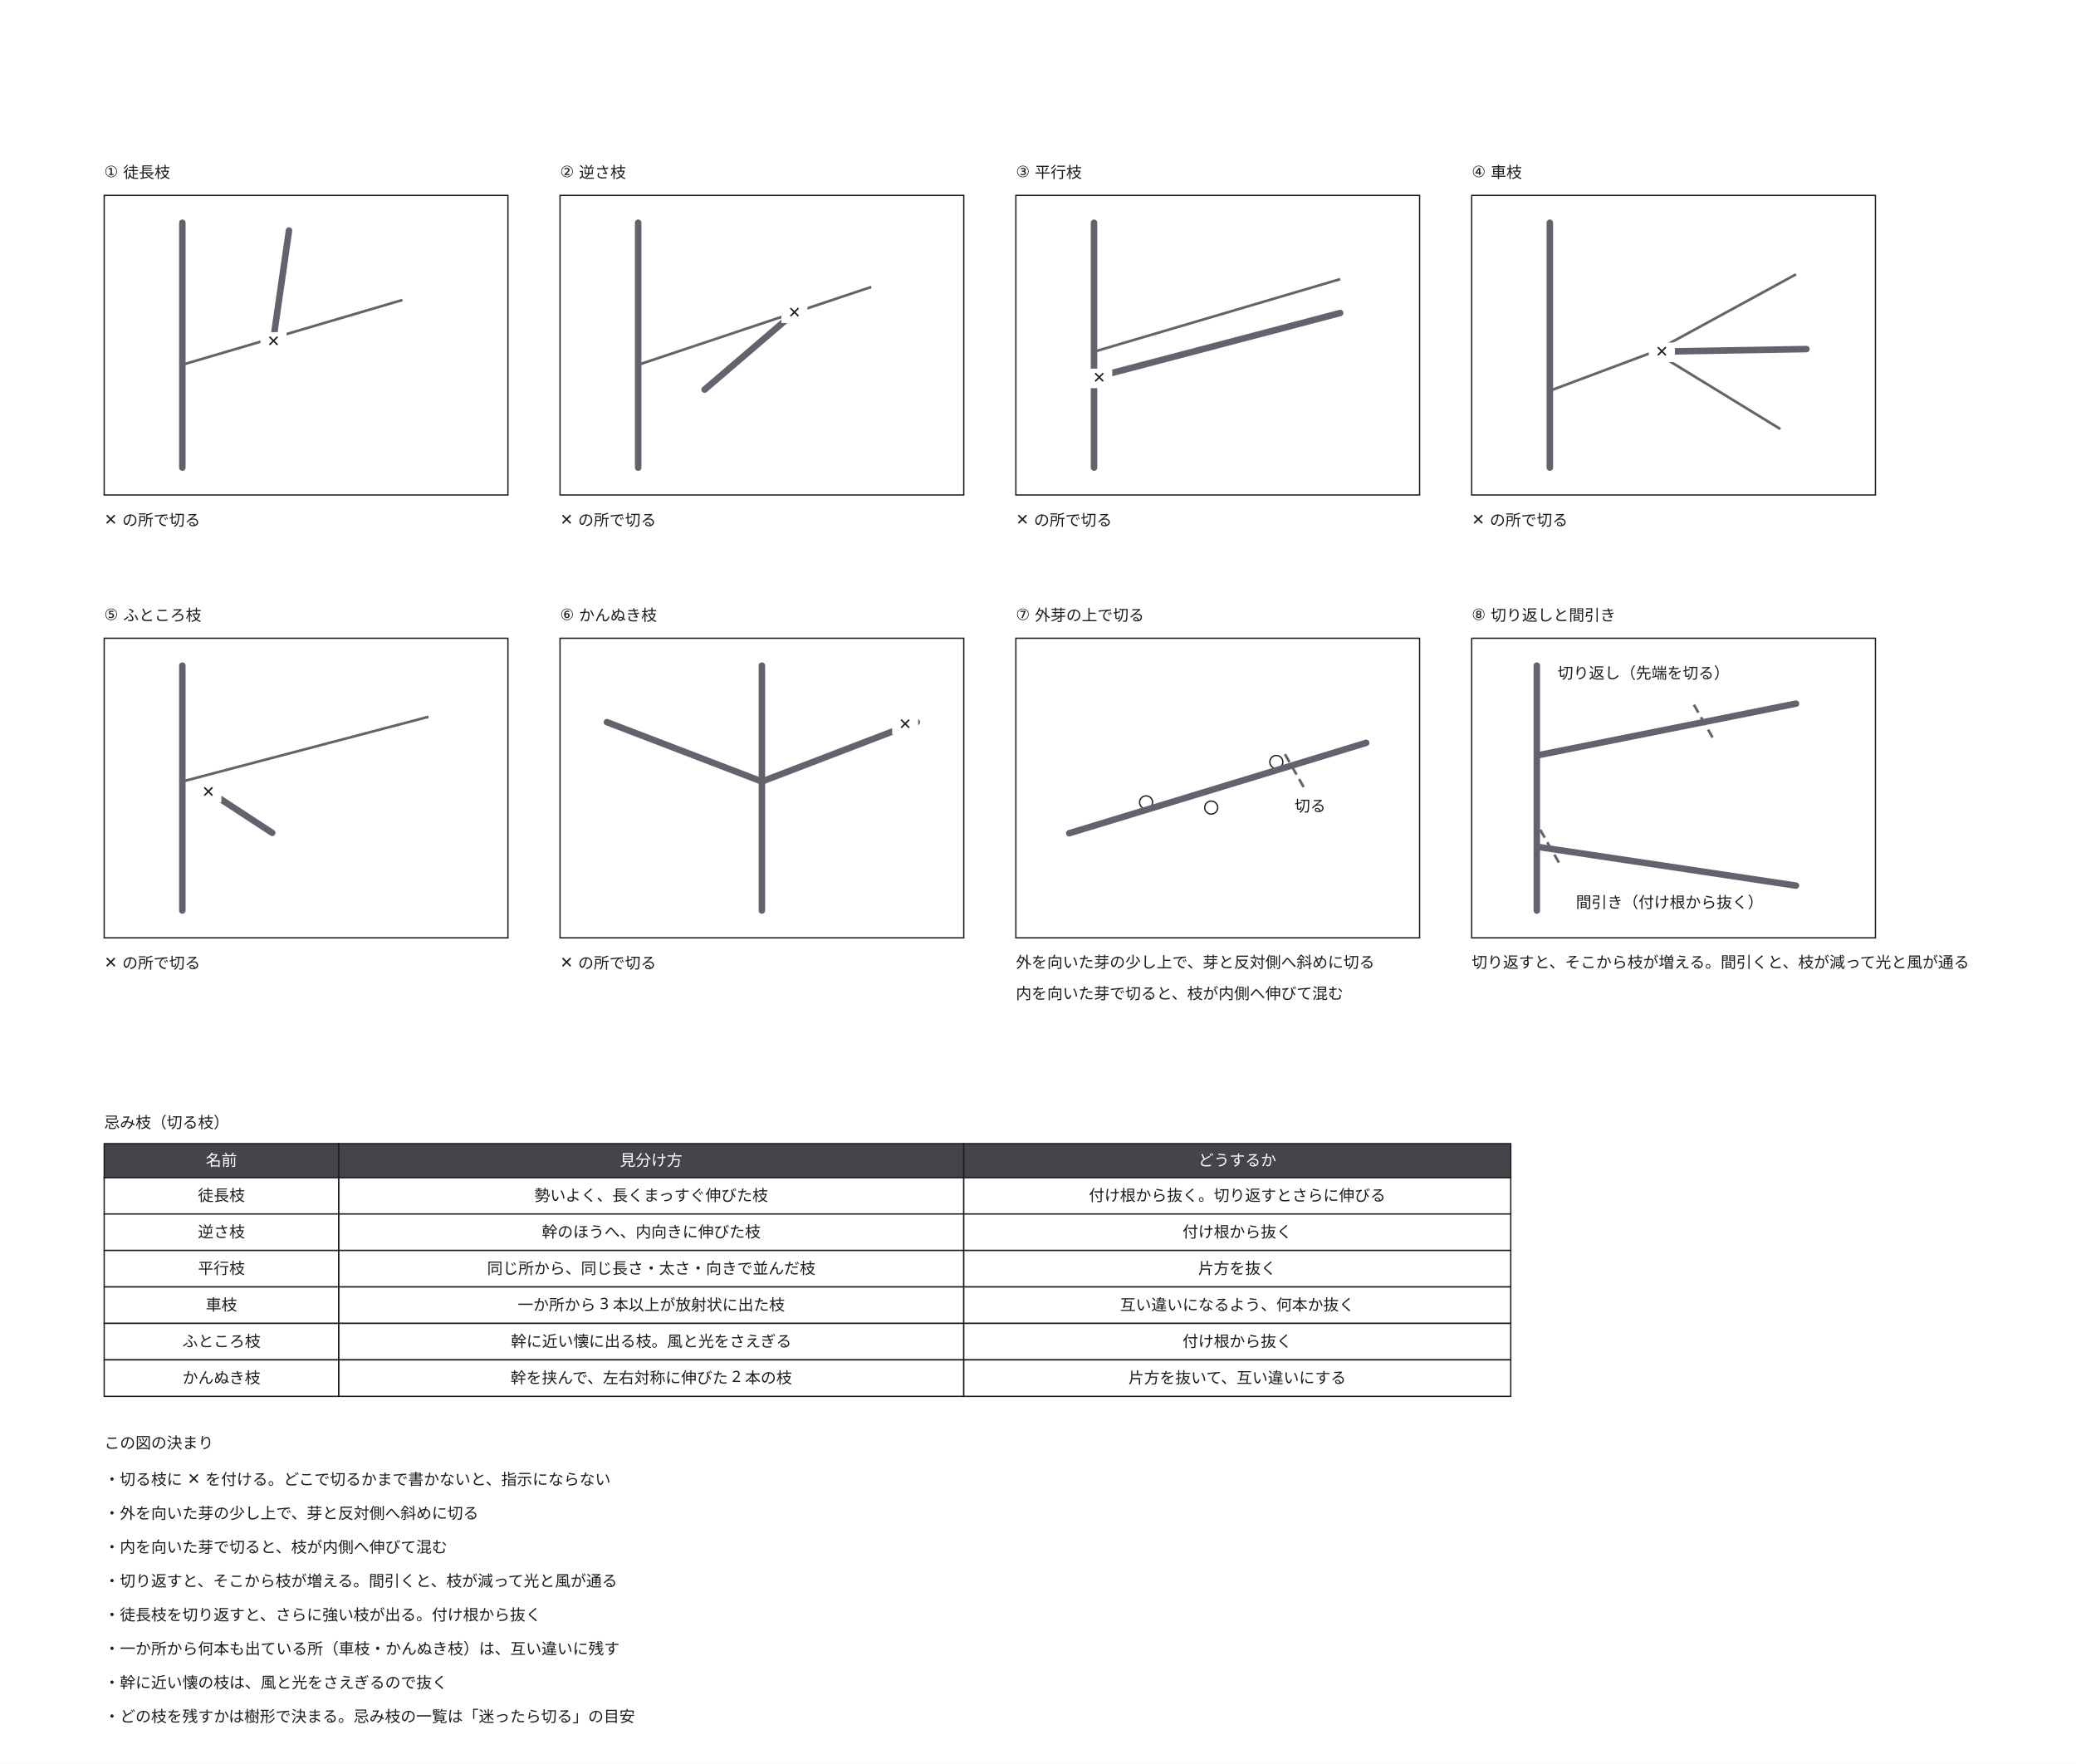
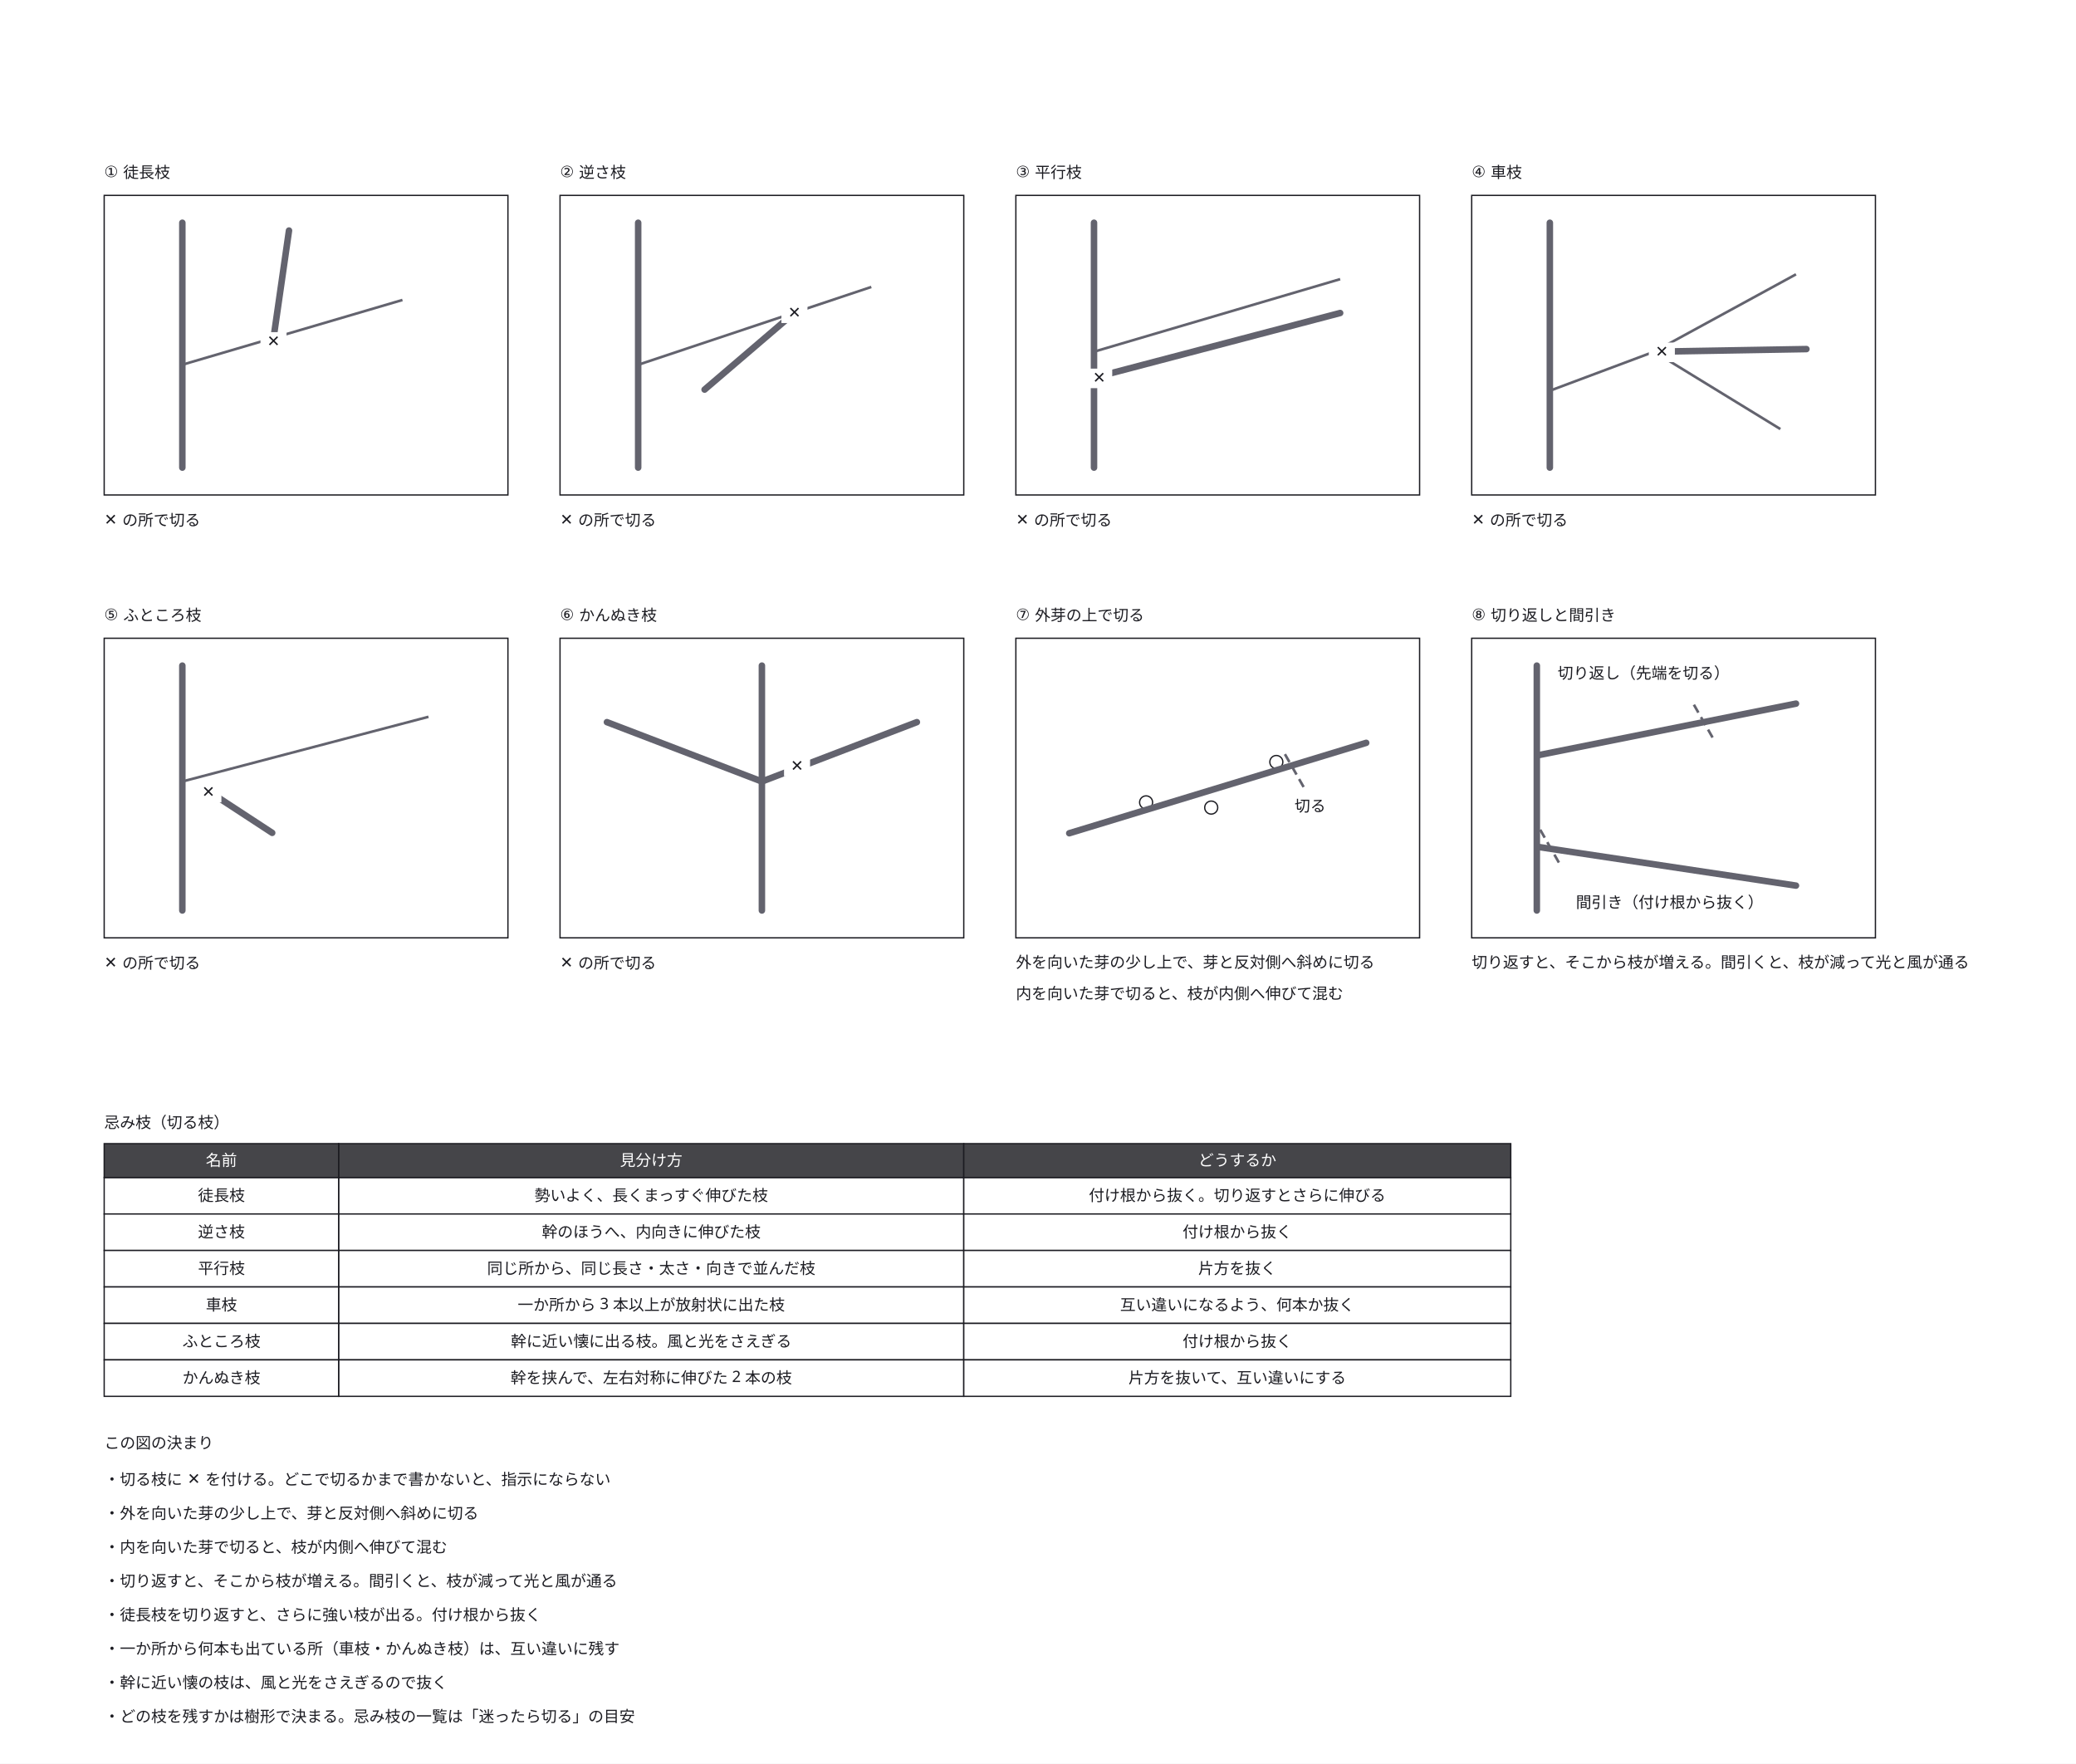
<svg xmlns="http://www.w3.org/2000/svg" width="1594" height="1354" viewBox="0 0 1594 1354">
  <defs>
    <marker id="arrow" viewBox="0 0 10 10" refX="9" refY="5" markerWidth="6" markerHeight="6" orient="auto">
      <path d="M 0 0 L 10 5 L 0 10 z" fill="#63636e" />
    </marker>
  </defs>
  <rect data-paper="1" x="0" y="0" width="1594" height="1354" fill="#ffffff" />
  <g data-node="f0" data-pinned="false" data-shape="rect">
    <rect x="80" y="150" width="310" height="230" fill="#ffffff" stroke="#1c1c22" stroke-width="1" />
  </g>
  <g data-node="f1" data-pinned="false" data-shape="rect">
    <rect x="430" y="150" width="310" height="230" fill="#ffffff" stroke="#1c1c22" stroke-width="1" />
  </g>
  <g data-node="f2" data-pinned="false" data-shape="rect">
    <rect x="780" y="150" width="310" height="230" fill="#ffffff" stroke="#1c1c22" stroke-width="1" />
  </g>
  <g data-node="f3" data-pinned="false" data-shape="rect">
    <rect x="1130" y="150" width="310" height="230" fill="#ffffff" stroke="#1c1c22" stroke-width="1" />
  </g>
  <g data-node="f4" data-pinned="false" data-shape="rect">
    <rect x="80" y="490" width="310" height="230" fill="#ffffff" stroke="#1c1c22" stroke-width="1" />
  </g>
  <g data-node="f5" data-pinned="false" data-shape="rect">
    <rect x="430" y="490" width="310" height="230" fill="#ffffff" stroke="#1c1c22" stroke-width="1" />
  </g>
  <g data-node="f6" data-pinned="false" data-shape="rect">
    <rect x="780" y="490" width="310" height="230" fill="#ffffff" stroke="#1c1c22" stroke-width="1" />
  </g>
  <g data-node="f7" data-pinned="false" data-shape="rect">
    <rect x="1130" y="490" width="310" height="230" fill="#ffffff" stroke="#1c1c22" stroke-width="1" />
  </g>
  <g data-node="rn0" data-pinned="false" data-shape="rect" />
  <g data-node="rn1" data-pinned="false" data-shape="rect" />
  <g data-node="rn2" data-pinned="false" data-shape="rect" />
  <g data-node="rn3" data-pinned="false" data-shape="rect" />
  <g data-node="rn4" data-pinned="false" data-shape="rect" />
  <g data-node="rn5" data-pinned="false" data-shape="rect" />
  <g data-node="rn6" data-pinned="false" data-shape="rect" />
  <g data-node="rn7" data-pinned="false" data-shape="rect" />
  <g data-node="tc0_1" data-pinned="false" data-shape="rect">
    <rect x="260" y="904" width="480" height="28" fill="#ffffff" stroke="#1c1c22" stroke-width="1" />
  </g>
  <g data-node="tc1_1" data-pinned="false" data-shape="rect">
    <rect x="260" y="932" width="480" height="28" fill="#ffffff" stroke="#1c1c22" stroke-width="1" />
  </g>
  <g data-node="tc2_1" data-pinned="false" data-shape="rect">
    <rect x="260" y="960" width="480" height="28" fill="#ffffff" stroke="#1c1c22" stroke-width="1" />
  </g>
  <g data-node="tc3_1" data-pinned="false" data-shape="rect">
    <rect x="260" y="988" width="480" height="28" fill="#ffffff" stroke="#1c1c22" stroke-width="1" />
  </g>
  <g data-node="tc4_1" data-pinned="false" data-shape="rect">
    <rect x="260" y="1016" width="480" height="28" fill="#ffffff" stroke="#1c1c22" stroke-width="1" />
  </g>
  <g data-node="tc5_1" data-pinned="false" data-shape="rect">
    <rect x="260" y="1044" width="480" height="28" fill="#ffffff" stroke="#1c1c22" stroke-width="1" />
  </g>
  <g data-node="th1" data-pinned="false" data-shape="rect">
    <rect x="260" y="878" width="480" height="26" fill="#ffffff" stroke="#1c1c22" stroke-width="1" />
    <rect x="260" y="878" width="480" height="26" fill="#1c1c22" fill-opacity="0.82" />
  </g>
  <g data-node="tc0_2" data-pinned="false" data-shape="rect">
    <rect x="740" y="904" width="420" height="28" fill="#ffffff" stroke="#1c1c22" stroke-width="1" />
  </g>
  <g data-node="tc1_2" data-pinned="false" data-shape="rect">
    <rect x="740" y="932" width="420" height="28" fill="#ffffff" stroke="#1c1c22" stroke-width="1" />
  </g>
  <g data-node="tc2_2" data-pinned="false" data-shape="rect">
    <rect x="740" y="960" width="420" height="28" fill="#ffffff" stroke="#1c1c22" stroke-width="1" />
  </g>
  <g data-node="tc3_2" data-pinned="false" data-shape="rect">
    <rect x="740" y="988" width="420" height="28" fill="#ffffff" stroke="#1c1c22" stroke-width="1" />
  </g>
  <g data-node="tc4_2" data-pinned="false" data-shape="rect">
    <rect x="740" y="1016" width="420" height="28" fill="#ffffff" stroke="#1c1c22" stroke-width="1" />
  </g>
  <g data-node="tc5_2" data-pinned="false" data-shape="rect">
    <rect x="740" y="1044" width="420" height="28" fill="#ffffff" stroke="#1c1c22" stroke-width="1" />
  </g>
  <g data-node="th2" data-pinned="false" data-shape="rect">
    <rect x="740" y="878" width="420" height="26" fill="#ffffff" stroke="#1c1c22" stroke-width="1" />
    <rect x="740" y="878" width="420" height="26" fill="#1c1c22" fill-opacity="0.82" />
  </g>
  <g data-node="n7" data-pinned="false" data-shape="rect" />
  <g data-node="c_t" data-pinned="false" data-shape="rect" />
  <g data-node="n6" data-pinned="false" data-shape="rect" />
  <g data-node="n6b" data-pinned="false" data-shape="rect" />
  <g data-node="t0" data-pinned="false" data-shape="rect" />
  <g data-node="t1" data-pinned="false" data-shape="rect" />
  <g data-node="t2" data-pinned="false" data-shape="rect" />
  <g data-node="t3" data-pinned="false" data-shape="rect" />
  <g data-node="t4" data-pinned="false" data-shape="rect" />
  <g data-node="t5" data-pinned="false" data-shape="rect" />
  <g data-node="t6" data-pinned="false" data-shape="rect" />
  <g data-node="t7" data-pinned="false" data-shape="rect" />
  <g data-node="tc0_0" data-pinned="false" data-shape="rect">
    <rect x="80" y="904" width="180" height="28" fill="#ffffff" stroke="#1c1c22" stroke-width="1" />
  </g>
  <g data-node="tc1_0" data-pinned="false" data-shape="rect">
    <rect x="80" y="932" width="180" height="28" fill="#ffffff" stroke="#1c1c22" stroke-width="1" />
  </g>
  <g data-node="tc2_0" data-pinned="false" data-shape="rect">
    <rect x="80" y="960" width="180" height="28" fill="#ffffff" stroke="#1c1c22" stroke-width="1" />
  </g>
  <g data-node="tc3_0" data-pinned="false" data-shape="rect">
    <rect x="80" y="988" width="180" height="28" fill="#ffffff" stroke="#1c1c22" stroke-width="1" />
  </g>
  <g data-node="tc4_0" data-pinned="false" data-shape="rect">
    <rect x="80" y="1016" width="180" height="28" fill="#ffffff" stroke="#1c1c22" stroke-width="1" />
  </g>
  <g data-node="tc5_0" data-pinned="false" data-shape="rect">
    <rect x="80" y="1044" width="180" height="28" fill="#ffffff" stroke="#1c1c22" stroke-width="1" />
  </g>
  <g data-node="l7b" data-pinned="false" data-shape="rect" />
  <g data-node="x0" data-pinned="false" data-shape="rect" />
  <g data-node="x1" data-pinned="false" data-shape="rect" />
  <g data-node="x2" data-pinned="false" data-shape="rect" />
  <g data-node="x3" data-pinned="false" data-shape="rect" />
  <g data-node="x4" data-pinned="false" data-shape="rect" />
  <g data-node="x5" data-pinned="false" data-shape="rect" />
  <g data-node="r_t" data-pinned="false" data-shape="rect" />
  <g data-node="th0" data-pinned="false" data-shape="rect">
    <rect x="80" y="878" width="180" height="26" fill="#ffffff" stroke="#1c1c22" stroke-width="1" />
    <rect x="80" y="878" width="180" height="26" fill="#1c1c22" fill-opacity="0.82" />
  </g>
  <g data-node="l7a" data-pinned="false" data-shape="rect" />
  <g data-node="cut6" data-pinned="false" data-shape="rect" />
  <g data-node="c0" data-pinned="false" data-shape="rect" />
  <g data-node="c1" data-pinned="false" data-shape="rect" />
  <g data-node="c2" data-pinned="false" data-shape="rect" />
  <g data-node="c3" data-pinned="false" data-shape="rect" />
  <g data-node="c4" data-pinned="false" data-shape="rect" />
  <g data-node="c5" data-pinned="false" data-shape="rect" />
  <g data-node="m6_0" data-pinned="false" data-shape="rect">
    <circle cx="880" cy="616" r="5" fill="#ffffff" stroke="#1c1c22" stroke-width="1" />
  </g>
  <g data-node="m6_1" data-pinned="false" data-shape="rect">
    <circle cx="930" cy="620" r="5" fill="#ffffff" stroke="#1c1c22" stroke-width="1" />
  </g>
  <g data-node="m6_2" data-pinned="false" data-shape="rect">
    <circle cx="980" cy="585" r="5" fill="#ffffff" stroke="#1c1c22" stroke-width="1" />
  </g>
  <g data-node="k0a" data-pinned="false" data-shape="rect" />
  <g data-node="k0b" data-pinned="false" data-shape="rect" />
  <g data-node="b0a" data-pinned="false" data-shape="rect" />
  <g data-node="b0b" data-pinned="false" data-shape="rect" />
  <g data-node="t0xa" data-pinned="false" data-shape="rect" />
  <g data-node="t0xb" data-pinned="false" data-shape="rect" />
  <g data-node="k1a" data-pinned="false" data-shape="rect" />
  <g data-node="k1b" data-pinned="false" data-shape="rect" />
  <g data-node="b1a" data-pinned="false" data-shape="rect" />
  <g data-node="b1b" data-pinned="false" data-shape="rect" />
  <g data-node="t1xa" data-pinned="false" data-shape="rect" />
  <g data-node="t1xb" data-pinned="false" data-shape="rect" />
  <g data-node="k2a" data-pinned="false" data-shape="rect" />
  <g data-node="k2b" data-pinned="false" data-shape="rect" />
  <g data-node="b2aa" data-pinned="false" data-shape="rect" />
  <g data-node="b2ab" data-pinned="false" data-shape="rect" />
  <g data-node="b2ba" data-pinned="false" data-shape="rect" />
  <g data-node="b2bb" data-pinned="false" data-shape="rect" />
  <g data-node="k3a" data-pinned="false" data-shape="rect" />
  <g data-node="k3b" data-pinned="false" data-shape="rect" />
  <g data-node="b3aa" data-pinned="false" data-shape="rect" />
  <g data-node="b3ab" data-pinned="false" data-shape="rect" />
  <g data-node="b3ba" data-pinned="false" data-shape="rect" />
  <g data-node="b3bb" data-pinned="false" data-shape="rect" />
  <g data-node="b3ca" data-pinned="false" data-shape="rect" />
  <g data-node="b3cb" data-pinned="false" data-shape="rect" />
  <g data-node="k3ba" data-pinned="false" data-shape="rect" />
  <g data-node="k3bb" data-pinned="false" data-shape="rect" />
  <g data-node="k4a" data-pinned="false" data-shape="rect" />
  <g data-node="k4b" data-pinned="false" data-shape="rect" />
  <g data-node="b4a" data-pinned="false" data-shape="rect" />
  <g data-node="b4b" data-pinned="false" data-shape="rect" />
  <g data-node="t4xa" data-pinned="false" data-shape="rect" />
  <g data-node="t4xb" data-pinned="false" data-shape="rect" />
  <g data-node="k5a" data-pinned="false" data-shape="rect" />
  <g data-node="k5b" data-pinned="false" data-shape="rect" />
  <g data-node="b5aa" data-pinned="false" data-shape="rect" />
  <g data-node="b5ab" data-pinned="false" data-shape="rect" />
  <g data-node="b5ba" data-pinned="false" data-shape="rect" />
  <g data-node="b5bb" data-pinned="false" data-shape="rect" />
  <g data-node="k6a" data-pinned="false" data-shape="rect" />
  <g data-node="k6b" data-pinned="false" data-shape="rect" />
  <g data-node="s6a" data-pinned="false" data-shape="rect" />
  <g data-node="s6b" data-pinned="false" data-shape="rect" />
  <g data-node="k7a" data-pinned="false" data-shape="rect" />
  <g data-node="k7b" data-pinned="false" data-shape="rect" />
  <g data-node="b7aa" data-pinned="false" data-shape="rect" />
  <g data-node="b7ab" data-pinned="false" data-shape="rect" />
  <g data-node="b7ba" data-pinned="false" data-shape="rect" />
  <g data-node="b7bb" data-pinned="false" data-shape="rect" />
  <g data-node="s7aa" data-pinned="false" data-shape="rect" />
  <g data-node="s7ab" data-pinned="false" data-shape="rect" />
  <g data-node="s7ba" data-pinned="false" data-shape="rect" />
  <g data-node="s7bb" data-pinned="false" data-shape="rect" />
  <g data-edge="k0a&gt;k0b" data-pinned="false">
    <path d="M 140 171 L 140 359" fill="none" stroke="#63636e" stroke-width="5" stroke-linejoin="round" stroke-linecap="round" />
  </g>
  <g data-edge="b0a&gt;b0b" data-pinned="false">
    <path d="M 141 279.7 L 309 230.3" fill="none" stroke="#63636e" stroke-width="2" />
  </g>
  <g data-edge="t0xa&gt;t0xb" data-pinned="false">
    <path d="M 210.1 259 L 221.9 177" fill="none" stroke="#63636e" stroke-width="5" stroke-linejoin="round" stroke-linecap="round" />
  </g>
  <g data-edge="k1a&gt;k1b" data-pinned="false">
    <path d="M 490 171 L 490 359" fill="none" stroke="#63636e" stroke-width="5" stroke-linejoin="round" stroke-linecap="round" />
  </g>
  <g data-edge="b1a&gt;b1b" data-pinned="false">
    <path d="M 491 279.7 L 669 220.3" fill="none" stroke="#63636e" stroke-width="2" />
  </g>
  <g data-edge="t1xa&gt;t1xb" data-pinned="false">
    <path d="M 609 240.9 L 541 299.1" fill="none" stroke="#63636e" stroke-width="5" stroke-linejoin="round" stroke-linecap="round" />
  </g>
  <g data-edge="k2a&gt;k2b" data-pinned="false">
    <path d="M 840 171 L 840 359" fill="none" stroke="#63636e" stroke-width="5" stroke-linejoin="round" stroke-linecap="round" />
  </g>
  <g data-edge="b2aa&gt;b2ab" data-pinned="false">
    <path d="M 841 269.7 L 1029 214.3" fill="none" stroke="#63636e" stroke-width="2" />
  </g>
  <g data-edge="b2ba&gt;b2bb" data-pinned="false">
    <path d="M 841 289.7 L 1029 240.3" fill="none" stroke="#63636e" stroke-width="5" stroke-linejoin="round" stroke-linecap="round" />
  </g>
  <g data-edge="k3a&gt;k3b" data-pinned="false">
    <path d="M 1190 171 L 1190 359" fill="none" stroke="#63636e" stroke-width="5" stroke-linejoin="round" stroke-linecap="round" />
  </g>
  <g data-edge="b3aa&gt;b3ab" data-pinned="false">
    <path d="M 1271 269.5 L 1379 210.6" fill="none" stroke="#63636e" stroke-width="2" />
  </g>
  <g data-edge="b3ba&gt;b3bb" data-pinned="false">
    <path d="M 1271 270 L 1387 268" fill="none" stroke="#63636e" stroke-width="5" stroke-linejoin="round" stroke-linecap="round" />
  </g>
  <g data-edge="b3ca&gt;b3cb" data-pinned="false">
    <path d="M 1271 270.6 L 1367 329.4" fill="none" stroke="#63636e" stroke-width="2" />
  </g>
  <g data-edge="k3ba&gt;k3bb" data-pinned="false">
    <path d="M 1191 299.6 L 1269 270.4" fill="none" stroke="#63636e" stroke-width="2" />
  </g>
  <g data-edge="k4a&gt;k4b" data-pinned="false">
    <path d="M 140 511 L 140 699" fill="none" stroke="#63636e" stroke-width="5" stroke-linejoin="round" stroke-linecap="round" />
  </g>
  <g data-edge="b4a&gt;b4b" data-pinned="false">
    <path d="M 141 599.7 L 329 550.3" fill="none" stroke="#63636e" stroke-width="2" />
  </g>
  <g data-edge="t4xa&gt;t4xb" data-pinned="false">
    <path d="M 159 606.7 L 209 639.4" fill="none" stroke="#63636e" stroke-width="5" stroke-linejoin="round" stroke-linecap="round" />
  </g>
  <g data-edge="k5a&gt;k5b" data-pinned="false">
    <path d="M 585 511 L 585 699" fill="none" stroke="#63636e" stroke-width="5" stroke-linejoin="round" stroke-linecap="round" />
  </g>
  <g data-edge="b5aa&gt;b5ab" data-pinned="false">
    <path d="M 586 599.6 L 704 554.4" fill="none" stroke="#63636e" stroke-width="5" stroke-linejoin="round" stroke-linecap="round" />
  </g>
  <g data-edge="b5ba&gt;b5bb" data-pinned="false">
    <path d="M 584 599.6 L 466 554.4" fill="none" stroke="#63636e" stroke-width="5" stroke-linejoin="round" stroke-linecap="round" />
  </g>
  <g data-edge="k6a&gt;k6b" data-pinned="false">
    <path d="M 821 639.7 L 1049 570.3" fill="none" stroke="#63636e" stroke-width="5" stroke-linejoin="round" stroke-linecap="round" />
  </g>
  <g data-edge="s6a&gt;s6b" data-pinned="false">
    <path d="M 986.6 579 L 1001.4 605" fill="none" stroke="#63636e" stroke-width="2" stroke-dasharray="7 4" />
  </g>
  <g data-edge="k7a&gt;k7b" data-pinned="false">
    <path d="M 1180 511 L 1180 699" fill="none" stroke="#63636e" stroke-width="5" stroke-linejoin="round" stroke-linecap="round" />
  </g>
  <g data-edge="b7aa&gt;b7ab" data-pinned="false">
    <path d="M 1181 579.8 L 1379 540.2" fill="none" stroke="#63636e" stroke-width="5" stroke-linejoin="round" stroke-linecap="round" />
  </g>
  <g data-edge="b7ba&gt;b7bb" data-pinned="false">
    <path d="M 1181 650.2 L 1379 679.9" fill="none" stroke="#63636e" stroke-width="5" stroke-linejoin="round" stroke-linecap="round" />
  </g>
  <g data-edge="s7aa&gt;s7ab" data-pinned="false">
    <path d="M 1300.6 541 L 1315.4 567" fill="none" stroke="#63636e" stroke-width="2" stroke-dasharray="7 4" />
  </g>
  <g data-edge="s7ba&gt;s7bb" data-pinned="false">
    <path d="M 1182.6 637 L 1197.4 663" fill="none" stroke="#63636e" stroke-width="2" stroke-dasharray="7 4" />
  </g>
  <g data-name="rn0">
    <text x="80" y="1140" text-anchor="start" font-family="sans-serif" font-size="12" fill="#1c1c22">・切る枝に ✕ を付ける。どこで切るかまで書かないと、指示にならない</text>
  </g>
  <g data-name="rn1">
    <text x="80" y="1166" text-anchor="start" font-family="sans-serif" font-size="12" fill="#1c1c22">・外を向いた芽の少し上で、芽と反対側へ斜めに切る</text>
  </g>
  <g data-name="rn2">
    <text x="80" y="1192" text-anchor="start" font-family="sans-serif" font-size="12" fill="#1c1c22">・内を向いた芽で切ると、枝が内側へ伸びて混む</text>
  </g>
  <g data-name="rn3">
    <text x="80" y="1218" text-anchor="start" font-family="sans-serif" font-size="12" fill="#1c1c22">・切り返すと、そこから枝が増える。間引くと、枝が減って光と風が通る</text>
  </g>
  <g data-name="rn4">
    <text x="80" y="1244" text-anchor="start" font-family="sans-serif" font-size="12" fill="#1c1c22">・徒長枝を切り返すと、さらに強い枝が出る。付け根から抜く</text>
  </g>
  <g data-name="rn5">
    <text x="80" y="1270" text-anchor="start" font-family="sans-serif" font-size="12" fill="#1c1c22">・一か所から何本も出ている所（車枝・かんぬき枝）は、互い違いに残す</text>
  </g>
  <g data-name="rn6">
    <text x="80" y="1296" text-anchor="start" font-family="sans-serif" font-size="12" fill="#1c1c22">・幹に近い懐の枝は、風と光をさえぎるので抜く</text>
  </g>
  <g data-name="rn7">
    <text x="80" y="1322" text-anchor="start" font-family="sans-serif" font-size="12" fill="#1c1c22">・どの枝を残すかは樹形で決まる。忌み枝の一覧は「迷ったら切る」の目安</text>
  </g>
  <g data-name="tc0_1">
    <text x="500" y="922" text-anchor="middle" font-family="sans-serif" font-size="12" fill="#1c1c22">勢いよく、長くまっすぐ伸びた枝</text>
  </g>
  <g data-name="tc1_1">
    <text x="500" y="950" text-anchor="middle" font-family="sans-serif" font-size="12" fill="#1c1c22">幹のほうへ、内向きに伸びた枝</text>
  </g>
  <g data-name="tc2_1">
    <text x="500" y="978" text-anchor="middle" font-family="sans-serif" font-size="12" fill="#1c1c22">同じ所から、同じ長さ・太さ・向きで並んだ枝</text>
  </g>
  <g data-name="tc3_1">
    <text x="500" y="1006" text-anchor="middle" font-family="sans-serif" font-size="12" fill="#1c1c22">一か所から 3 本以上が放射状に出た枝</text>
  </g>
  <g data-name="tc4_1">
    <text x="500" y="1034" text-anchor="middle" font-family="sans-serif" font-size="12" fill="#1c1c22">幹に近い懐に出る枝。風と光をさえぎる</text>
  </g>
  <g data-name="tc5_1">
    <text x="500" y="1062" text-anchor="middle" font-family="sans-serif" font-size="12" fill="#1c1c22">幹を挟んで、左右対称に伸びた 2 本の枝</text>
  </g>
  <g data-name="th1">
    <text x="500" y="895" text-anchor="middle" font-family="sans-serif" font-size="12" fill="#ffffff">見分け方</text>
  </g>
  <g data-name="tc0_2">
    <text x="950" y="922" text-anchor="middle" font-family="sans-serif" font-size="12" fill="#1c1c22">付け根から抜く。切り返すとさらに伸びる</text>
  </g>
  <g data-name="tc1_2">
    <text x="950" y="950" text-anchor="middle" font-family="sans-serif" font-size="12" fill="#1c1c22">付け根から抜く</text>
  </g>
  <g data-name="tc2_2">
    <text x="950" y="978" text-anchor="middle" font-family="sans-serif" font-size="12" fill="#1c1c22">片方を抜く</text>
  </g>
  <g data-name="tc3_2">
    <text x="950" y="1006" text-anchor="middle" font-family="sans-serif" font-size="12" fill="#1c1c22">互い違いになるよう、何本か抜く</text>
  </g>
  <g data-name="tc4_2">
    <text x="950" y="1034" text-anchor="middle" font-family="sans-serif" font-size="12" fill="#1c1c22">付け根から抜く</text>
  </g>
  <g data-name="tc5_2">
    <text x="950" y="1062" text-anchor="middle" font-family="sans-serif" font-size="12" fill="#1c1c22">片方を抜いて、互い違いにする</text>
  </g>
  <g data-name="th2">
    <text x="950" y="895" text-anchor="middle" font-family="sans-serif" font-size="12" fill="#ffffff">どうするか</text>
  </g>
  <g data-name="n7">
    <text x="1130" y="743" text-anchor="start" font-family="sans-serif" font-size="12" fill="#1c1c22">切り返すと、そこから枝が増える。間引くと、枝が減って光と風が通る</text>
  </g>
  <g data-name="c_t">
    <text x="80" y="866" text-anchor="start" font-family="sans-serif" font-size="12" fill="#1c1c22">忌み枝（切る枝）</text>
  </g>
  <g data-name="n6">
    <text x="780" y="743" text-anchor="start" font-family="sans-serif" font-size="12" fill="#1c1c22">外を向いた芽の少し上で、芽と反対側へ斜めに切る</text>
  </g>
  <g data-name="n6b">
    <text x="780" y="767" text-anchor="start" font-family="sans-serif" font-size="12" fill="#1c1c22">内を向いた芽で切ると、枝が内側へ伸びて混む</text>
  </g>
  <g data-name="t0">
    <text x="80" y="136" text-anchor="start" font-family="sans-serif" font-size="12" fill="#1c1c22">① 徒長枝</text>
  </g>
  <g data-name="t1">
    <text x="430" y="136" text-anchor="start" font-family="sans-serif" font-size="12" fill="#1c1c22">② 逆さ枝</text>
  </g>
  <g data-name="t2">
    <text x="780" y="136" text-anchor="start" font-family="sans-serif" font-size="12" fill="#1c1c22">③ 平行枝</text>
  </g>
  <g data-name="t3">
    <text x="1130" y="136" text-anchor="start" font-family="sans-serif" font-size="12" fill="#1c1c22">④ 車枝</text>
  </g>
  <g data-name="t4">
    <text x="80" y="476" text-anchor="start" font-family="sans-serif" font-size="12" fill="#1c1c22">⑤ ふところ枝</text>
  </g>
  <g data-name="t5">
    <text x="430" y="476" text-anchor="start" font-family="sans-serif" font-size="12" fill="#1c1c22">⑥ かんぬき枝</text>
  </g>
  <g data-name="t6">
    <text x="780" y="476" text-anchor="start" font-family="sans-serif" font-size="12" fill="#1c1c22">⑦ 外芽の上で切る</text>
  </g>
  <g data-name="t7">
    <text x="1130" y="476" text-anchor="start" font-family="sans-serif" font-size="12" fill="#1c1c22">⑧ 切り返しと間引き</text>
  </g>
  <g data-name="tc0_0">
    <text x="170" y="922" text-anchor="middle" font-family="sans-serif" font-size="12" fill="#1c1c22">徒長枝</text>
  </g>
  <g data-name="tc1_0">
    <text x="170" y="950" text-anchor="middle" font-family="sans-serif" font-size="12" fill="#1c1c22">逆さ枝</text>
  </g>
  <g data-name="tc2_0">
    <text x="170" y="978" text-anchor="middle" font-family="sans-serif" font-size="12" fill="#1c1c22">平行枝</text>
  </g>
  <g data-name="tc3_0">
    <text x="170" y="1006" text-anchor="middle" font-family="sans-serif" font-size="12" fill="#1c1c22">車枝</text>
  </g>
  <g data-name="tc4_0">
    <text x="170" y="1034" text-anchor="middle" font-family="sans-serif" font-size="12" fill="#1c1c22">ふところ枝</text>
  </g>
  <g data-name="tc5_0">
    <text x="170" y="1062" text-anchor="middle" font-family="sans-serif" font-size="12" fill="#1c1c22">かんぬき枝</text>
  </g>
  <g data-name="l7b">
    <text x="1210" y="697" text-anchor="start" font-family="sans-serif" font-size="12" fill="#1c1c22">間引き（付け根から抜く）</text>
  </g>
  <g data-name="x0">
    <text x="80" y="403" text-anchor="start" font-family="sans-serif" font-size="12" fill="#1c1c22">✕ の所で切る</text>
  </g>
  <g data-name="x1">
    <text x="430" y="403" text-anchor="start" font-family="sans-serif" font-size="12" fill="#1c1c22">✕ の所で切る</text>
  </g>
  <g data-name="x2">
    <text x="780" y="403" text-anchor="start" font-family="sans-serif" font-size="12" fill="#1c1c22">✕ の所で切る</text>
  </g>
  <g data-name="x3">
    <text x="1130" y="403" text-anchor="start" font-family="sans-serif" font-size="12" fill="#1c1c22">✕ の所で切る</text>
  </g>
  <g data-name="x4">
    <text x="80" y="743" text-anchor="start" font-family="sans-serif" font-size="12" fill="#1c1c22">✕ の所で切る</text>
  </g>
  <g data-name="x5">
    <text x="430" y="743" text-anchor="start" font-family="sans-serif" font-size="12" fill="#1c1c22">✕ の所で切る</text>
  </g>
  <g data-name="r_t">
    <text x="80" y="1112" text-anchor="start" font-family="sans-serif" font-size="12" fill="#1c1c22">この図の決まり</text>
  </g>
  <g data-name="th0">
    <text x="170" y="895" text-anchor="middle" font-family="sans-serif" font-size="12" fill="#ffffff">名前</text>
  </g>
  <g data-name="l7a">
    <text x="1196" y="521" text-anchor="start" font-family="sans-serif" font-size="12" fill="#1c1c22">切り返し（先端を切る）</text>
  </g>
  <g data-name="cut6">
    <text x="994" y="623" text-anchor="start" font-family="sans-serif" font-size="12" fill="#1c1c22">切る</text>
  </g>
  <g data-name="c0">
    <rect x="200" y="255" width="20" height="15" fill="#ffffff" />
    <text x="210" y="266" text-anchor="middle" font-family="sans-serif" font-size="12" fill="#1c1c22">✕</text>
  </g>
  <g data-name="c1">
    <rect x="600" y="233" width="20" height="15" fill="#ffffff" />
    <text x="610" y="244" text-anchor="middle" font-family="sans-serif" font-size="12" fill="#1c1c22">✕</text>
  </g>
  <g data-name="c2">
    <rect x="834" y="283" width="20" height="15" fill="#ffffff" />
    <text x="844" y="294" text-anchor="middle" font-family="sans-serif" font-size="12" fill="#1c1c22">✕</text>
  </g>
  <g data-name="c3">
    <rect x="1266" y="263" width="20" height="15" fill="#ffffff" />
    <text x="1276" y="274" text-anchor="middle" font-family="sans-serif" font-size="12" fill="#1c1c22">✕</text>
  </g>
  <g data-name="c4">
    <rect x="150" y="601" width="20" height="15" fill="#ffffff" />
    <text x="160" y="612" text-anchor="middle" font-family="sans-serif" font-size="12" fill="#1c1c22">✕</text>
  </g>
  <g data-name="c5">
-     <rect x="685" y="549" width="20" height="15" fill="#ffffff" />
-     <text x="695" y="560" text-anchor="middle" font-family="sans-serif" font-size="12" fill="#1c1c22">✕</text>
+     <rect x="602" y="581" width="20" height="15" fill="#ffffff" />
+     <text x="612" y="592" text-anchor="middle" font-family="sans-serif" font-size="12" fill="#1c1c22">✕</text>
  </g>
</svg>
